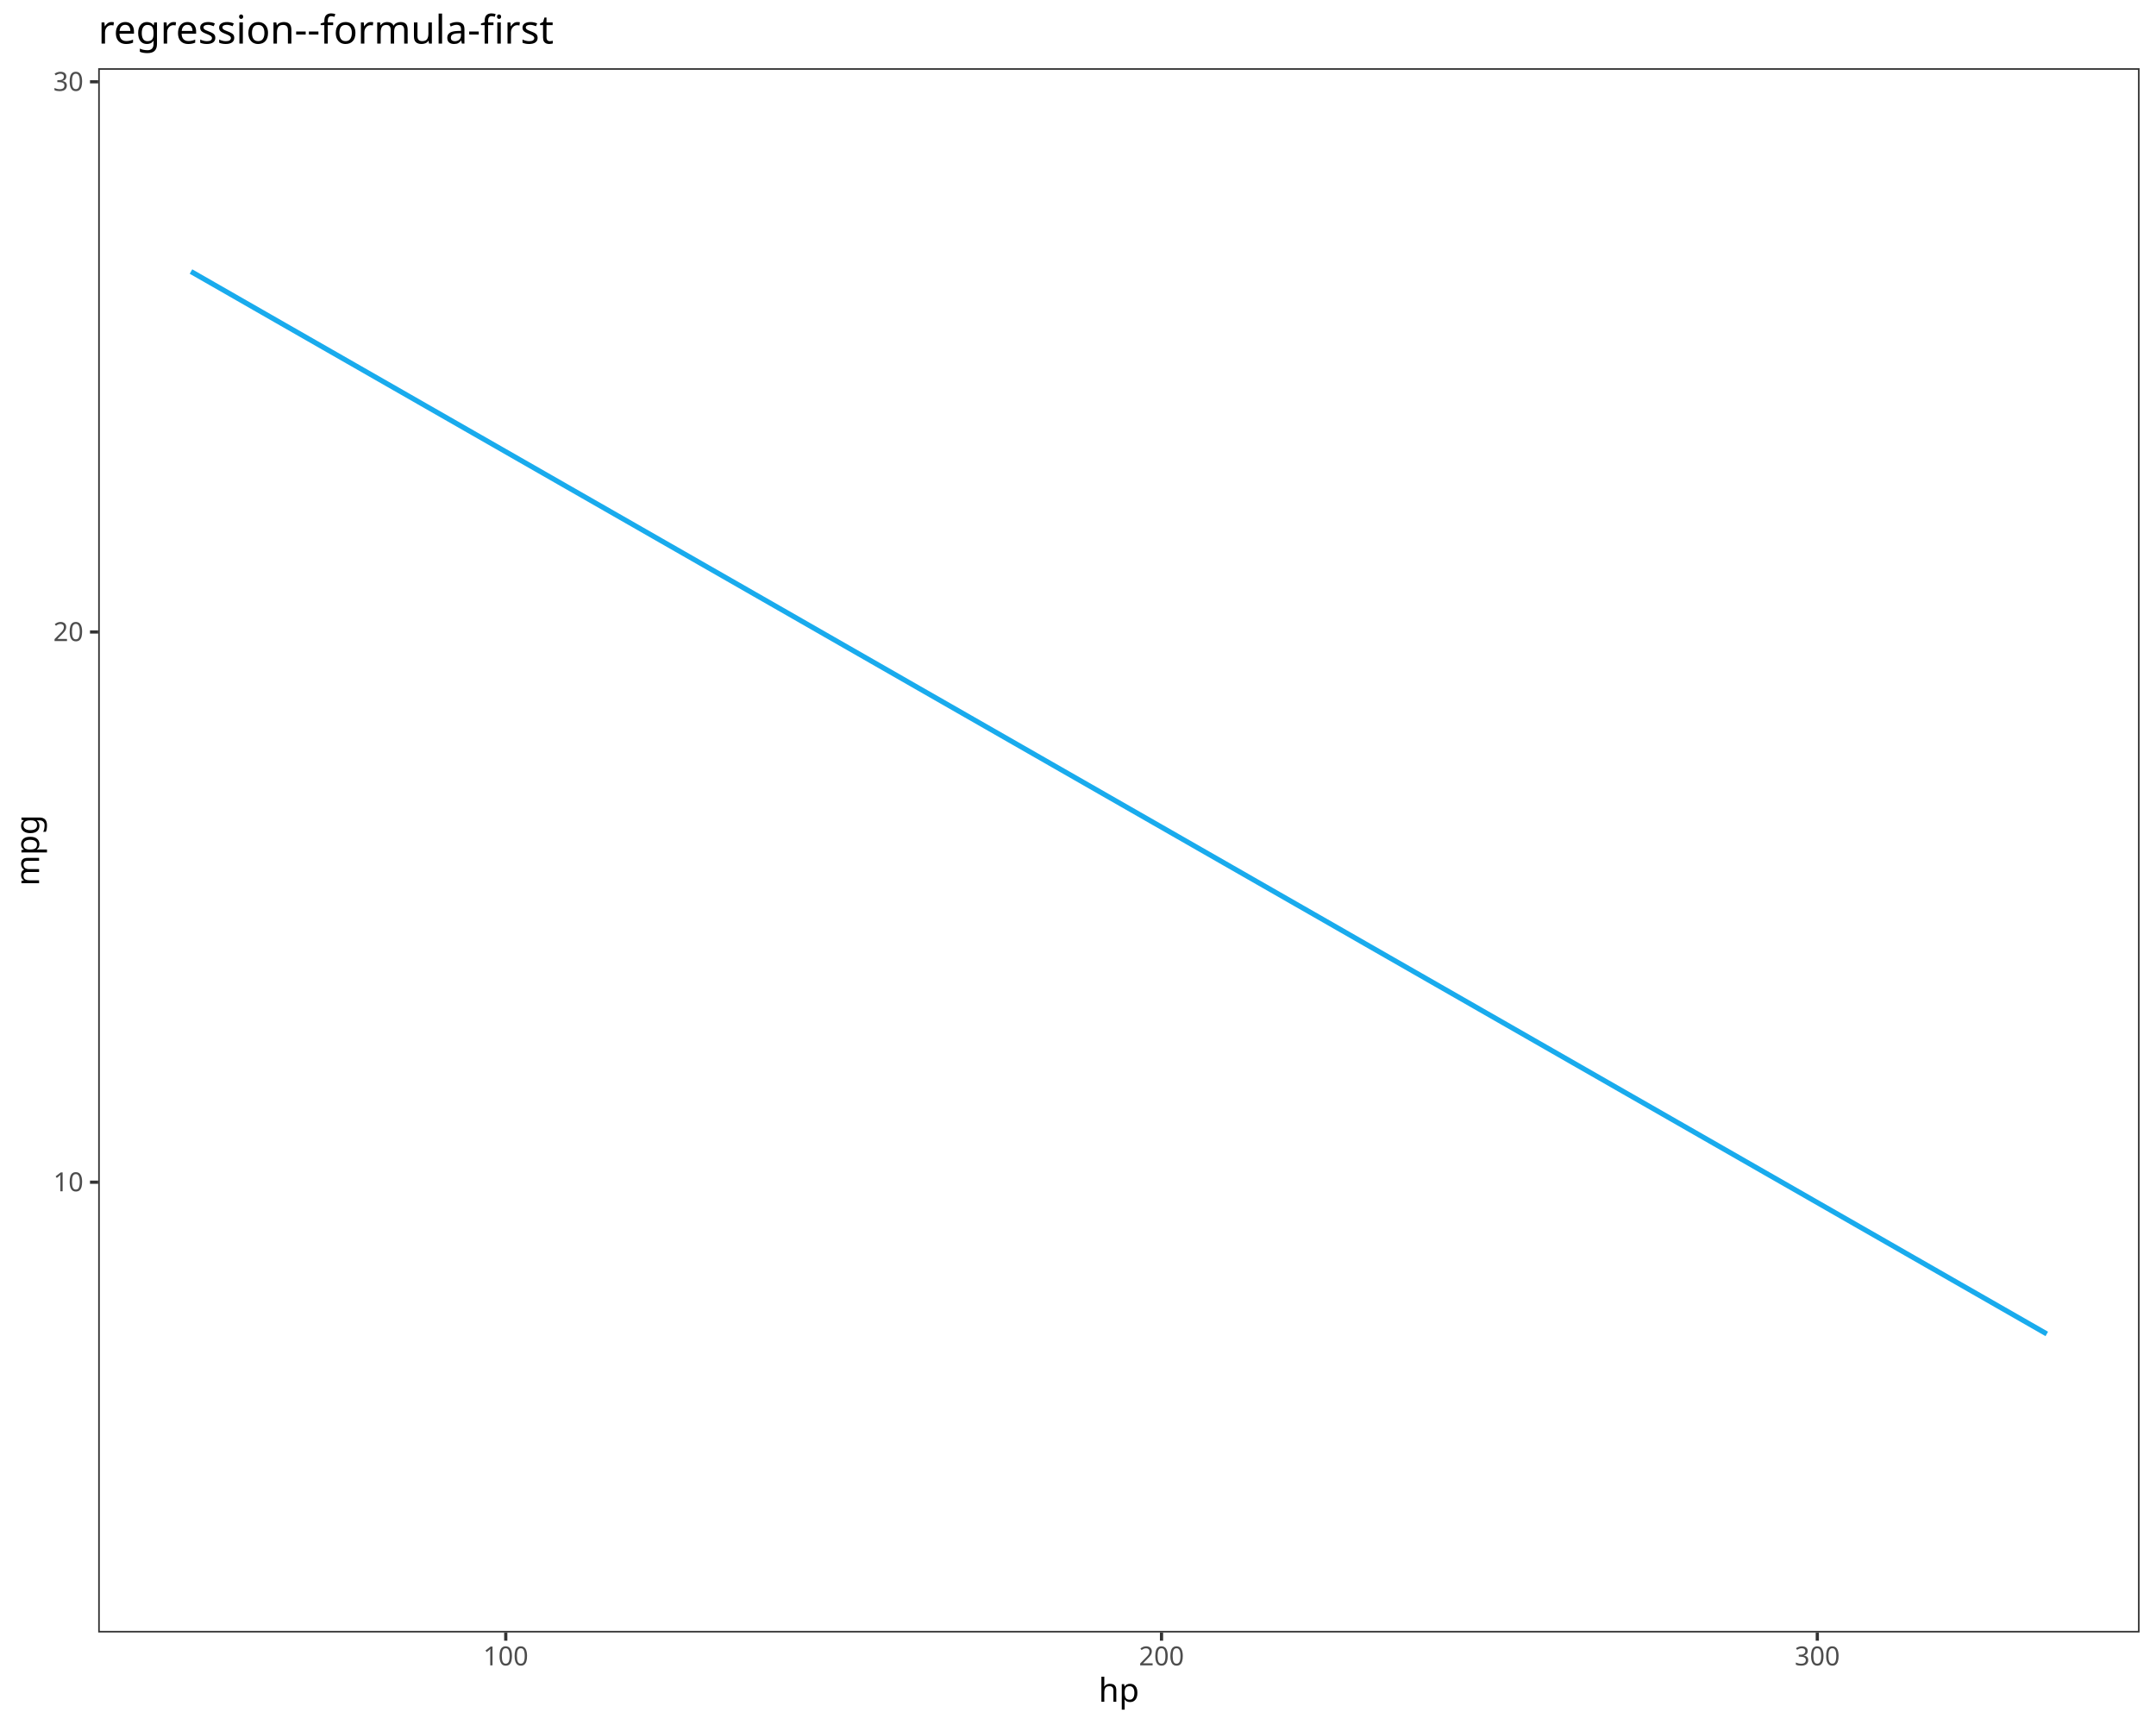
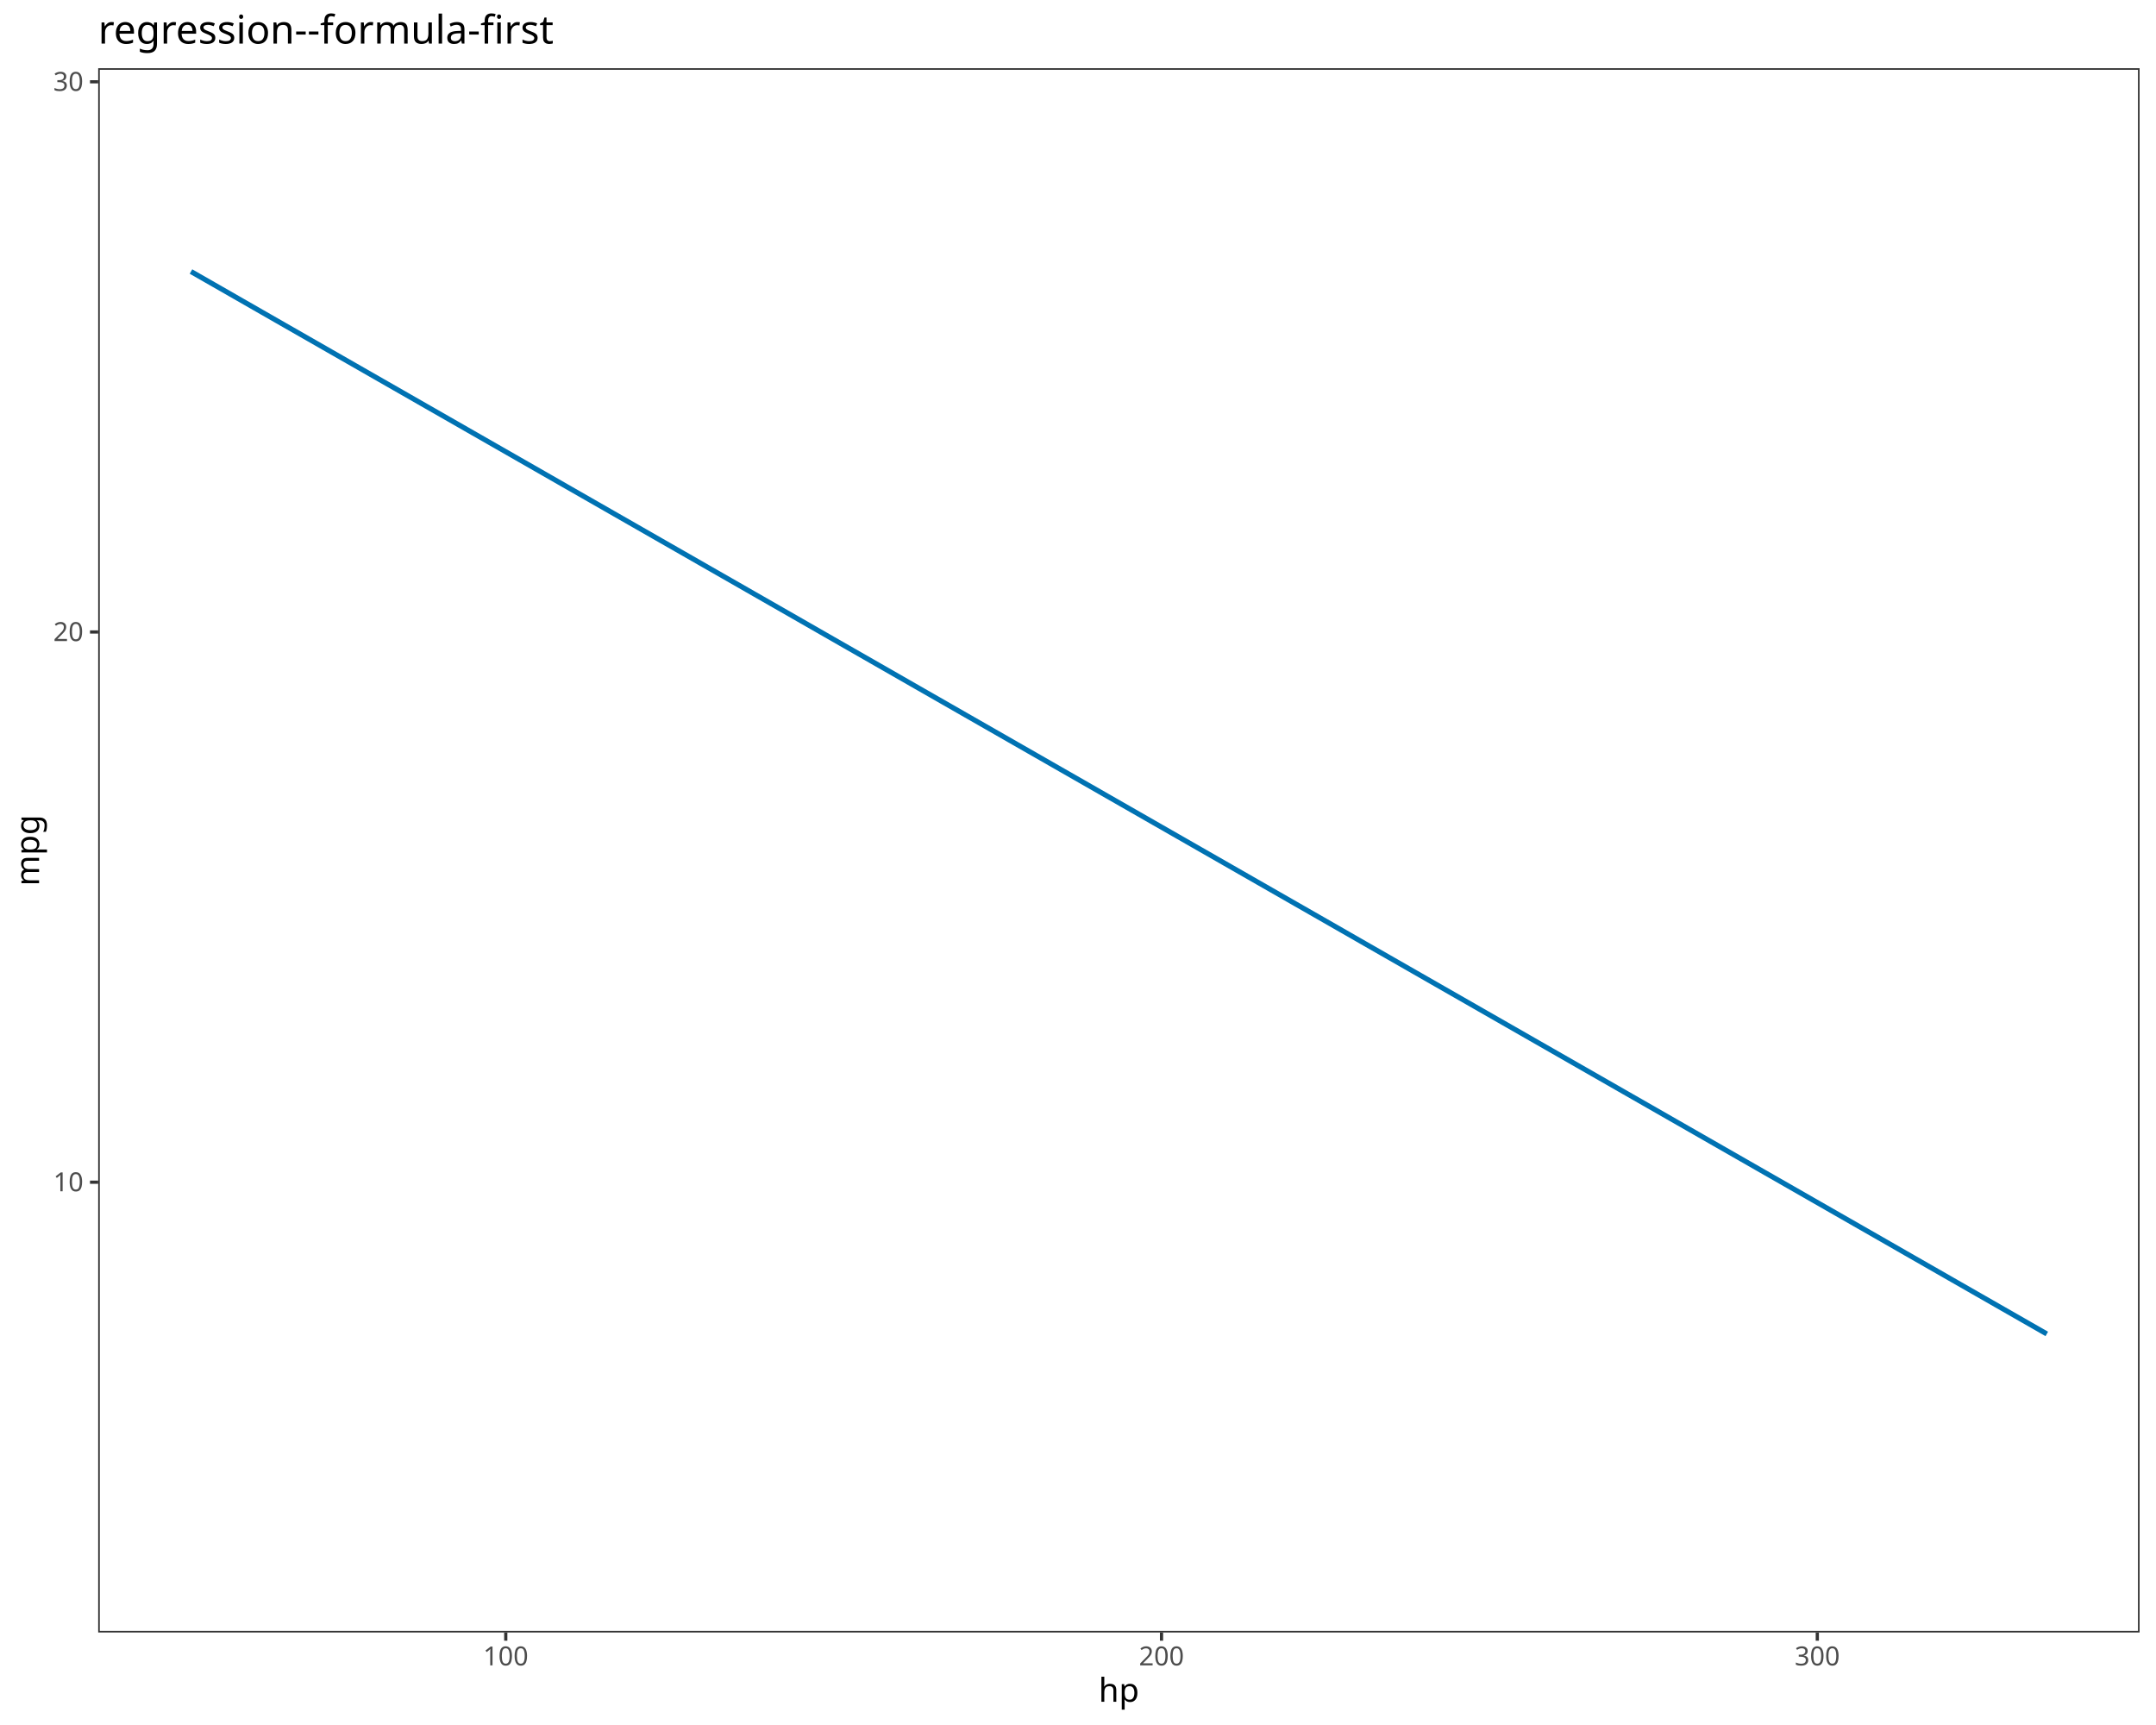
<svg xmlns="http://www.w3.org/2000/svg" class="svglite" data-engine-version="2.0" width="720.00pt" height="576.00pt" viewBox="0 0 720.00 576.00">
  <defs>
    <style type="text/css">
    .svglite line, .svglite polyline, .svglite polygon, .svglite path, .svglite rect, .svglite circle {
      fill: none;
      stroke: #000000;
      stroke-linecap: round;
      stroke-linejoin: round;
      stroke-miterlimit: 10.00;
    }
  </style>
  </defs>
  <rect width="100%" height="100%" style="stroke: none; fill: #FFFFFF;" />
  <defs>
    <clipPath id="cpMC4wMHw3MjAuMDB8MC4wMHw1NzYuMDA=">
      <rect x="0.00" y="0.00" width="720.00" height="576.00" />
    </clipPath>
  </defs>
  <g clip-path="url(#cpMC4wMHw3MjAuMDB8MC4wMHw1NzYuMDA=)">
    <rect x="0.00" y="0.00" width="720.00" height="576.00" style="stroke-width: 1.07; stroke: #FFFFFF; fill: #FFFFFF;" />
  </g>
  <defs>
    <clipPath id="cpMzIuNzl8NzE0LjUyfDIyLjc4fDU0NS4xMQ==">
      <rect x="32.79" y="22.78" width="681.73" height="522.33" />
    </clipPath>
  </defs>
  <g clip-path="url(#cpMzIuNzl8NzE0LjUyfDIyLjc4fDU0NS4xMQ==)">
    <rect x="32.79" y="22.78" width="681.73" height="522.33" style="stroke-width: 1.07; stroke: none; fill: #FFFFFF;" />
-     <polyline points="63.78,90.67 71.63,95.16 79.47,99.65 87.32,104.15 95.16,108.64 103.01,113.13 110.85,117.62 118.70,122.11 126.54,126.60 134.39,131.09 142.23,135.58 150.08,140.07 157.92,144.56 165.77,149.05 173.61,153.54 181.46,158.03 189.30,162.52 197.15,167.01 204.99,171.50 212.84,175.99 220.68,180.48 228.53,184.97 236.37,189.46 244.22,193.95 252.06,198.44 259.91,202.93 267.75,207.42 275.60,211.92 283.44,216.41 291.29,220.90 299.13,225.39 306.97,229.88 314.82,234.37 322.66,238.86 330.51,243.35 338.35,247.84 346.20,252.33 354.04,256.82 361.89,261.31 369.73,265.80 377.58,270.29 385.42,274.78 393.27,279.27 401.11,283.76 408.96,288.25 416.80,292.74 424.65,297.23 432.49,301.72 440.34,306.21 448.18,310.70 456.03,315.20 463.87,319.69 471.72,324.18 479.56,328.67 487.41,333.16 495.25,337.65 503.10,342.14 510.94,346.63 518.79,351.12 526.63,355.61 534.48,360.10 542.32,364.59 550.17,369.08 558.01,373.57 565.86,378.06 573.70,382.55 581.55,387.04 589.39,391.53 597.24,396.02 605.08,400.51 612.93,405.00 620.77,409.49 628.62,413.98 636.46,418.48 644.31,422.97 652.15,427.46 660.00,431.95 667.84,436.44 675.69,440.93 683.53,445.42 " style="stroke-width: 1.71; stroke: #19ABED; stroke-linecap: butt;" />
+     <polyline points="63.78,90.67 71.63,95.16 79.47,99.65 87.32,104.15 95.16,108.64 103.01,113.13 110.85,117.62 118.70,122.11 126.54,126.60 134.39,131.09 142.23,135.58 150.08,140.07 157.92,144.56 165.77,149.05 173.61,153.54 181.46,158.03 189.30,162.52 197.15,167.01 204.99,171.50 212.84,175.99 220.68,180.48 228.53,184.97 236.37,189.46 244.22,193.95 252.06,198.44 259.91,202.93 267.75,207.42 275.60,211.92 283.44,216.41 291.29,220.90 299.13,225.39 306.97,229.88 314.82,234.37 322.66,238.86 330.51,243.35 338.35,247.84 346.20,252.33 354.04,256.82 361.89,261.31 369.73,265.80 377.58,270.29 385.42,274.78 393.27,279.27 401.11,283.76 408.96,288.25 416.80,292.74 424.65,297.23 432.49,301.72 440.34,306.21 448.18,310.70 456.03,315.20 463.87,319.69 471.72,324.18 479.56,328.67 487.41,333.16 495.25,337.65 503.10,342.14 510.94,346.63 518.79,351.12 526.63,355.61 534.48,360.10 542.32,364.59 550.17,369.08 558.01,373.57 565.86,378.06 573.70,382.55 581.55,387.04 589.39,391.53 597.24,396.02 605.08,400.51 612.93,405.00 620.77,409.49 628.62,413.98 636.46,418.48 644.31,422.97 652.15,427.46 660.00,431.95 667.84,436.44 675.69,440.93 683.53,445.42 " style="stroke-width: 1.71; stroke: #0072B2; stroke-linecap: butt;" />
    <rect x="32.79" y="22.78" width="681.73" height="522.33" style="stroke-width: 1.07; stroke: #333333;" />
  </g>
  <g clip-path="url(#cpMC4wMHw3MjAuMDB8MC4wMHw1NzYuMDA=)">
    <text x="27.86" y="397.78" text-anchor="end" style="font-size: 8.80px; fill: #4D4D4D; font-family: sans;" textLength="9.79px" lengthAdjust="spacingAndGlyphs">10</text>
    <text x="27.86" y="214.06" text-anchor="end" style="font-size: 8.80px; fill: #4D4D4D; font-family: sans;" textLength="9.79px" lengthAdjust="spacingAndGlyphs">20</text>
    <text x="27.86" y="30.34" text-anchor="end" style="font-size: 8.80px; fill: #4D4D4D; font-family: sans;" textLength="9.79px" lengthAdjust="spacingAndGlyphs">30</text>
    <polyline points="30.05,394.75 32.79,394.75 " style="stroke-width: 1.07; stroke: #333333; stroke-linecap: butt;" />
    <polyline points="30.05,211.03 32.79,211.03 " style="stroke-width: 1.07; stroke: #333333; stroke-linecap: butt;" />
    <polyline points="30.05,27.31 32.79,27.31 " style="stroke-width: 1.07; stroke: #333333; stroke-linecap: butt;" />
    <polyline points="168.90,547.85 168.90,545.11 " style="stroke-width: 1.07; stroke: #333333; stroke-linecap: butt;" />
    <polyline points="387.89,547.85 387.89,545.11 " style="stroke-width: 1.07; stroke: #333333; stroke-linecap: butt;" />
    <polyline points="606.89,547.85 606.89,545.11 " style="stroke-width: 1.07; stroke: #333333; stroke-linecap: butt;" />
    <text x="168.90" y="556.10" text-anchor="middle" style="font-size: 8.80px; fill: #4D4D4D; font-family: sans;" textLength="14.68px" lengthAdjust="spacingAndGlyphs">100</text>
    <text x="387.89" y="556.10" text-anchor="middle" style="font-size: 8.80px; fill: #4D4D4D; font-family: sans;" textLength="14.68px" lengthAdjust="spacingAndGlyphs">200</text>
    <text x="606.89" y="556.10" text-anchor="middle" style="font-size: 8.80px; fill: #4D4D4D; font-family: sans;" textLength="14.68px" lengthAdjust="spacingAndGlyphs">300</text>
    <text x="373.66" y="568.24" text-anchor="middle" style="font-size: 11.00px; font-family: sans;" textLength="12.24px" lengthAdjust="spacingAndGlyphs">hp</text>
    <text transform="translate(13.05,283.95) rotate(-90)" text-anchor="middle" style="font-size: 11.00px; font-family: sans;" textLength="21.40px" lengthAdjust="spacingAndGlyphs">mpg</text>
    <text x="32.79" y="14.56" style="font-size: 13.20px; font-family: sans;" textLength="140.11px" lengthAdjust="spacingAndGlyphs">regression--formula-first</text>
  </g>
</svg>
